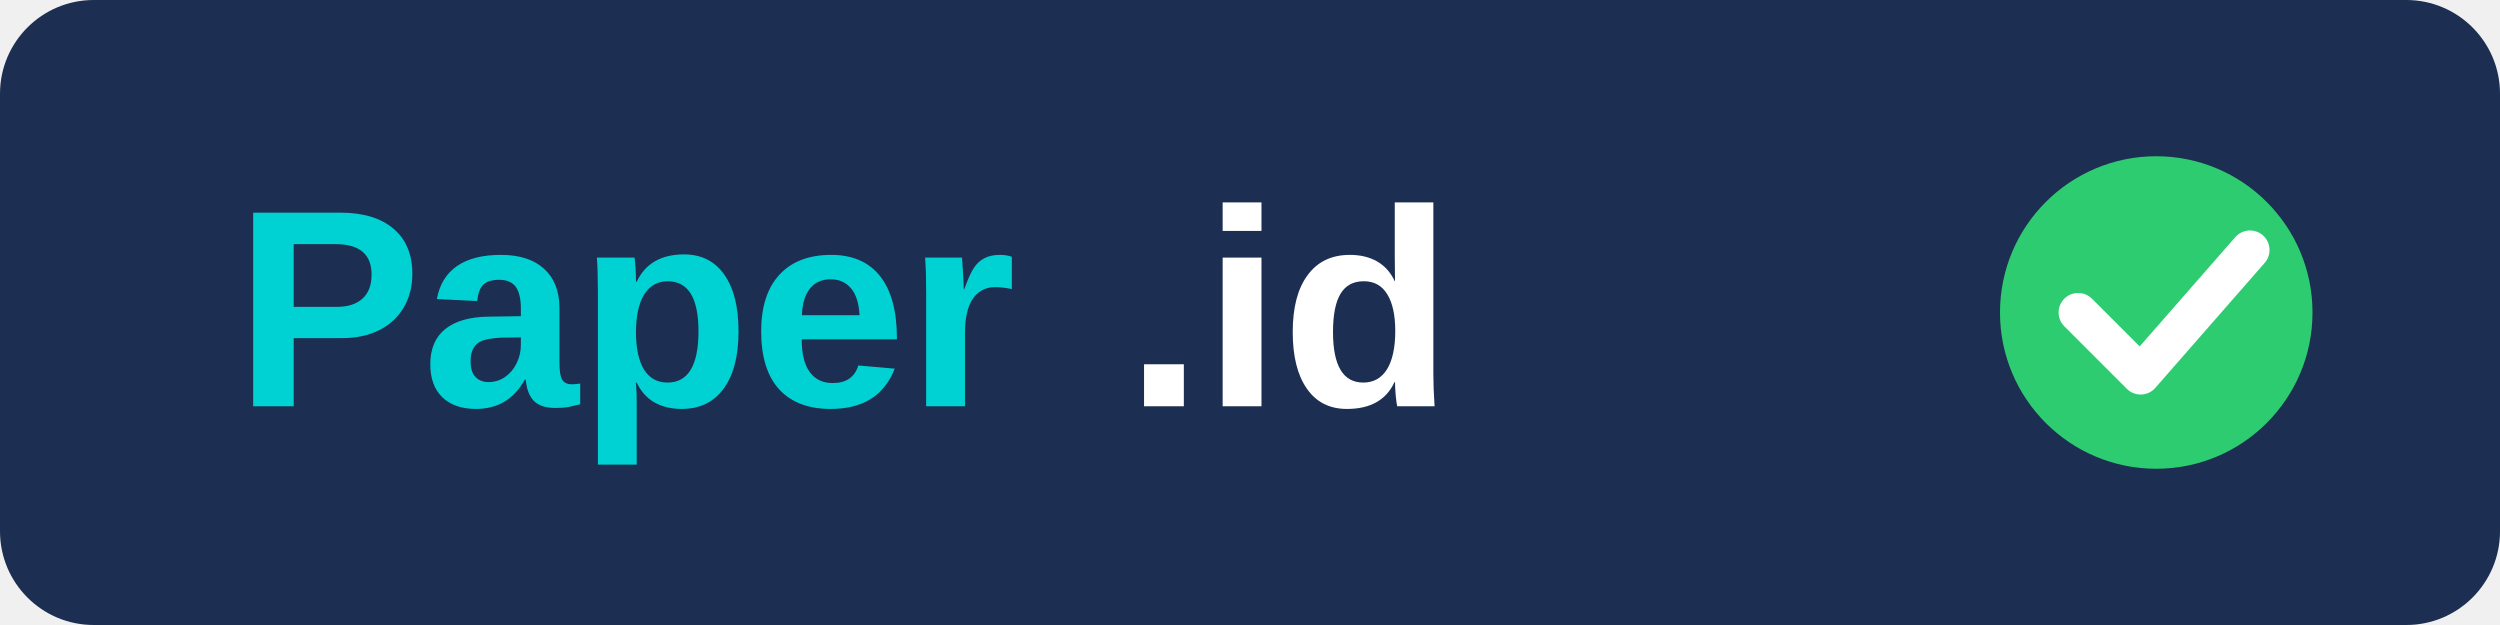
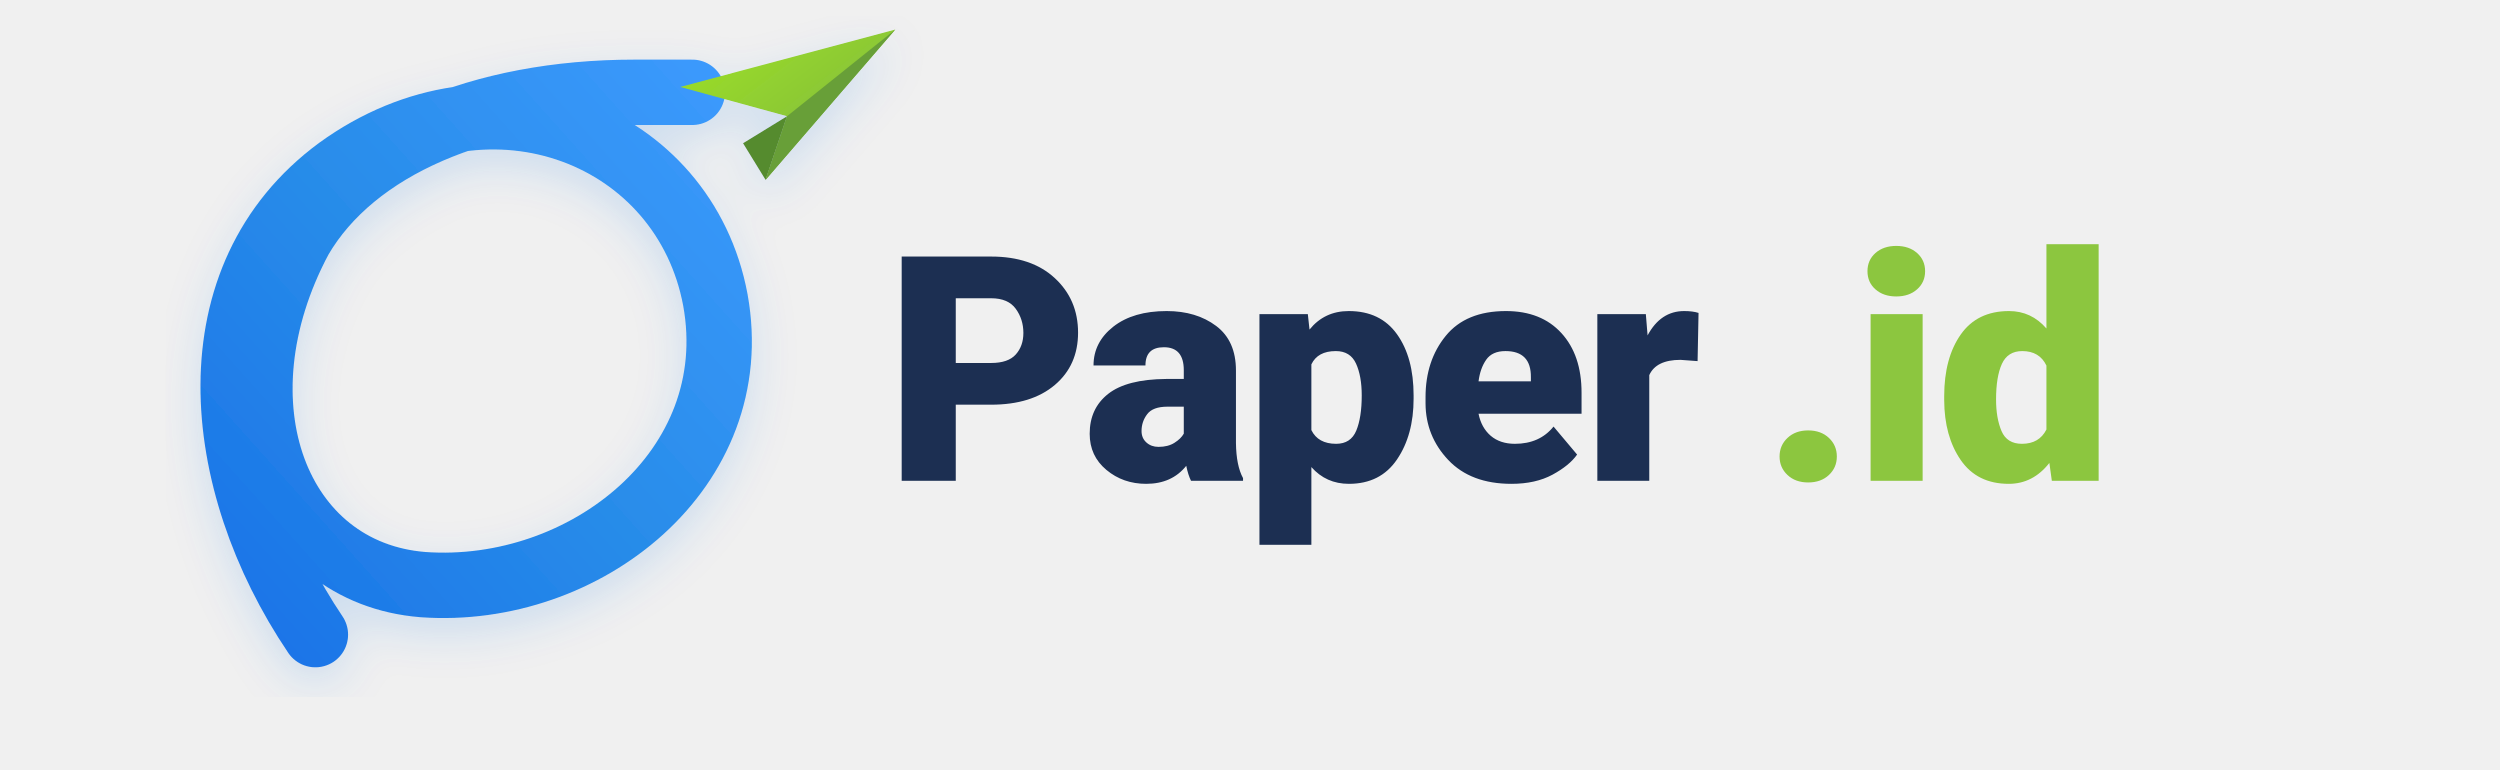
- <svg xmlns="http://www.w3.org/2000/svg" viewBox="0 0 160 40" width="120" height="30">
-   <rect width="160" height="40" rx="6" fill="#1C2F52" />
-   <text x="15" y="26" font-family="Arial, sans-serif" font-size="18" font-weight="bold" fill="#00D2D3">Paper</text>
-   <text x="72" y="26" font-family="Arial, sans-serif" font-size="18" font-weight="bold" fill="#FFFFFF">.id</text>
-   <circle cx="138" cy="20" r="10" fill="#2ECC71" />
-   <path d="M133 20 L137 24 L144 16" stroke="#FFFFFF" stroke-width="2.5" fill="none" stroke-linecap="round" stroke-linejoin="round" />
+ <svg xmlns="http://www.w3.org/2000/svg" viewBox="0 0 650 200" width="100%" height="100%">
+   <defs>
+     <linearGradient id="paperBlueGrad" x1="0%" y1="100%" x2="100%" y2="0%">
+       <stop offset="0%" stop-color="#1A73E8" />
+       <stop offset="50%" stop-color="#288CE9" />
+       <stop offset="100%" stop-color="#3B99FC" />
+     </linearGradient>
+     <linearGradient id="paperGreenGrad" x1="0%" y1="0%" x2="100%" y2="100%">
+       <stop offset="0%" stop-color="#9DE026" />
+       <stop offset="100%" stop-color="#7CB342" />
+     </linearGradient>
+     <filter id="softShadow" x="-10%" y="-10%" width="120%" height="120%">
+       <feDropShadow dx="0" dy="4" stdDeviation="6" flood-color="#1A73E8" flood-opacity="0.15" />
+     </filter>
+   </defs>
+   <g filter="url(#softShadow)">
+     <path d="M 82 165 C 55 125 50 72 88 44 C 128 15 178 35 186 78 C 194 122 152 155 110 152 C 72 149 55 105 78 62 C 92 38 125 24 165 24 L 180 24" fill="none" stroke="url(#paperBlueGrad)" stroke-width="17" stroke-linecap="round" stroke-linejoin="round" />
+     <g transform="translate(160, 2) rotate(-5)">
+       <polygon points="15,22 72,12 35,48 42,32" fill="url(#paperGreenGrad)" />
+       <polygon points="35,48 72,12 42,32" fill="#689F38" />
+       <polygon points="35,48 42,32 30,38" fill="#558B2F" />
+     </g>
+   </g>
+   <g transform="translate(230, 125)">
+     <text x="0" y="0" font-family="-apple-system, BlinkMacSystemFont, 'Segoe UI', Roboto, 'Helvetica Neue', Arial, sans-serif" font-size="82" font-weight="800" letter-spacing="-1.5" fill="#1C2F52">Paper</text>
+     <text x="228" y="0" font-family="-apple-system, BlinkMacSystemFont, 'Segoe UI', Roboto, 'Helvetica Neue', Arial, sans-serif" font-size="82" font-weight="800" letter-spacing="-1" fill="#8CC63F">.id</text>
+   </g>
</svg>
